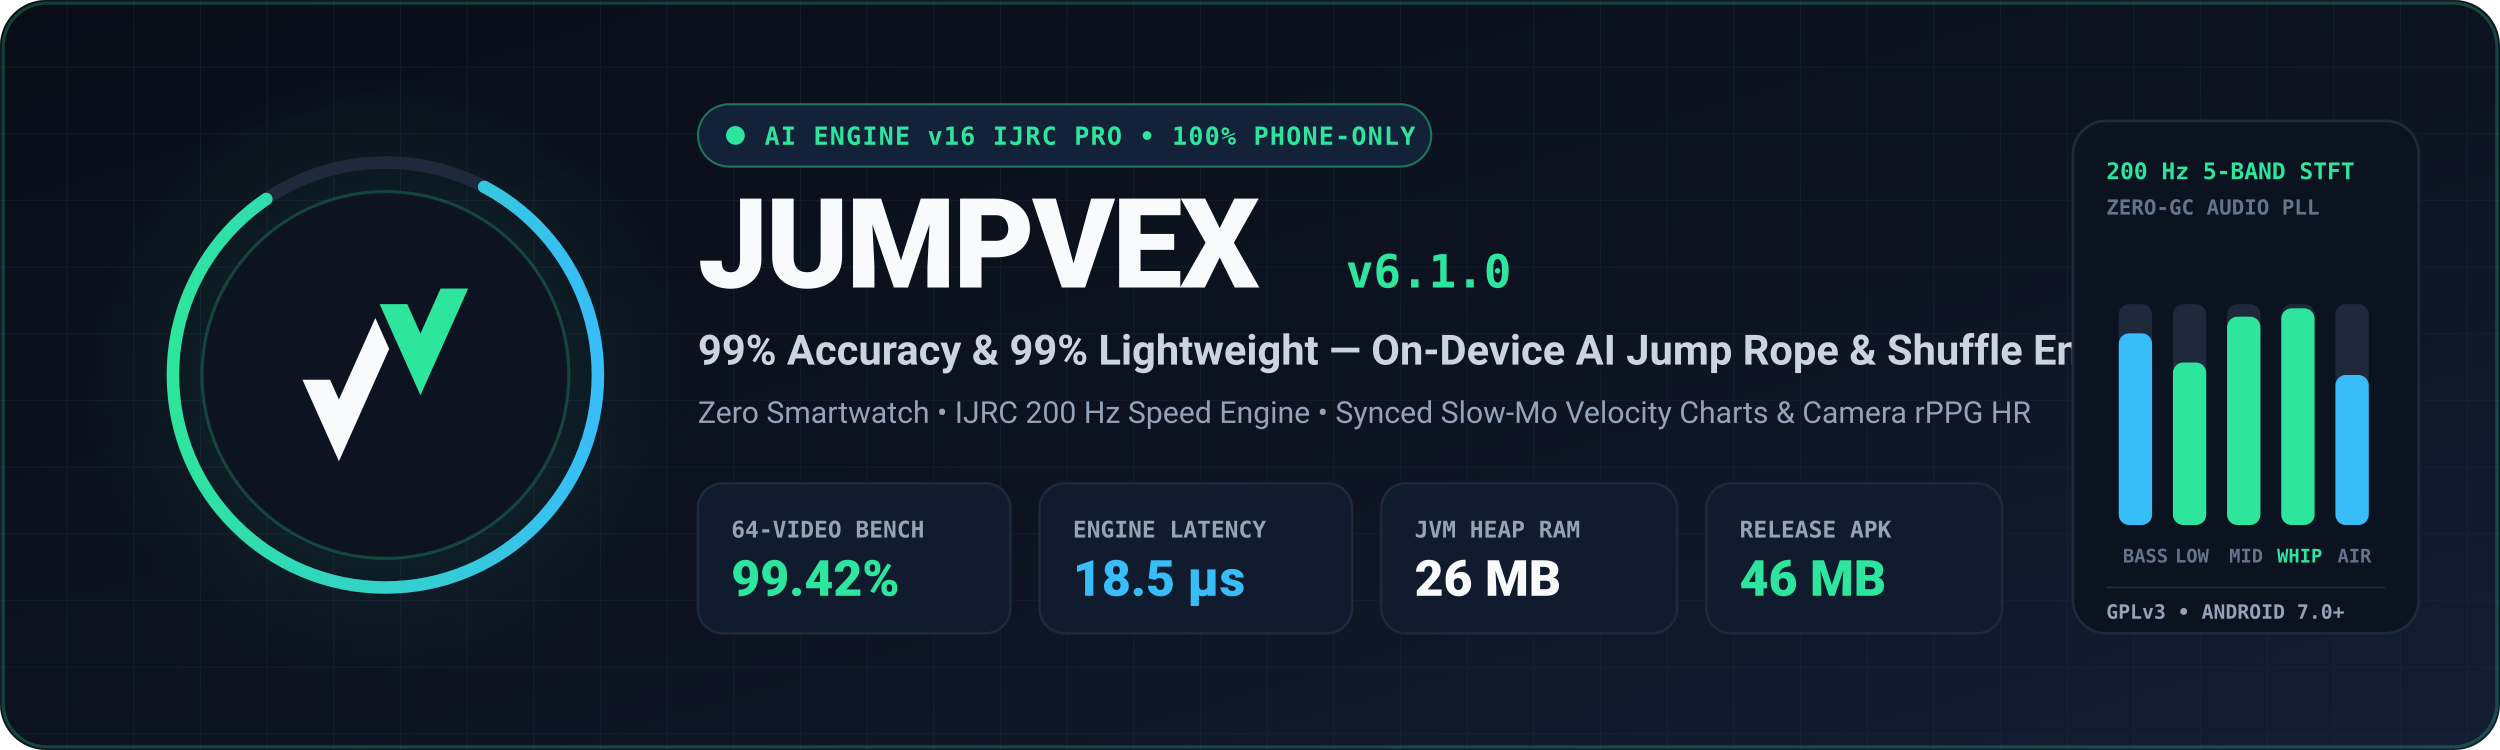
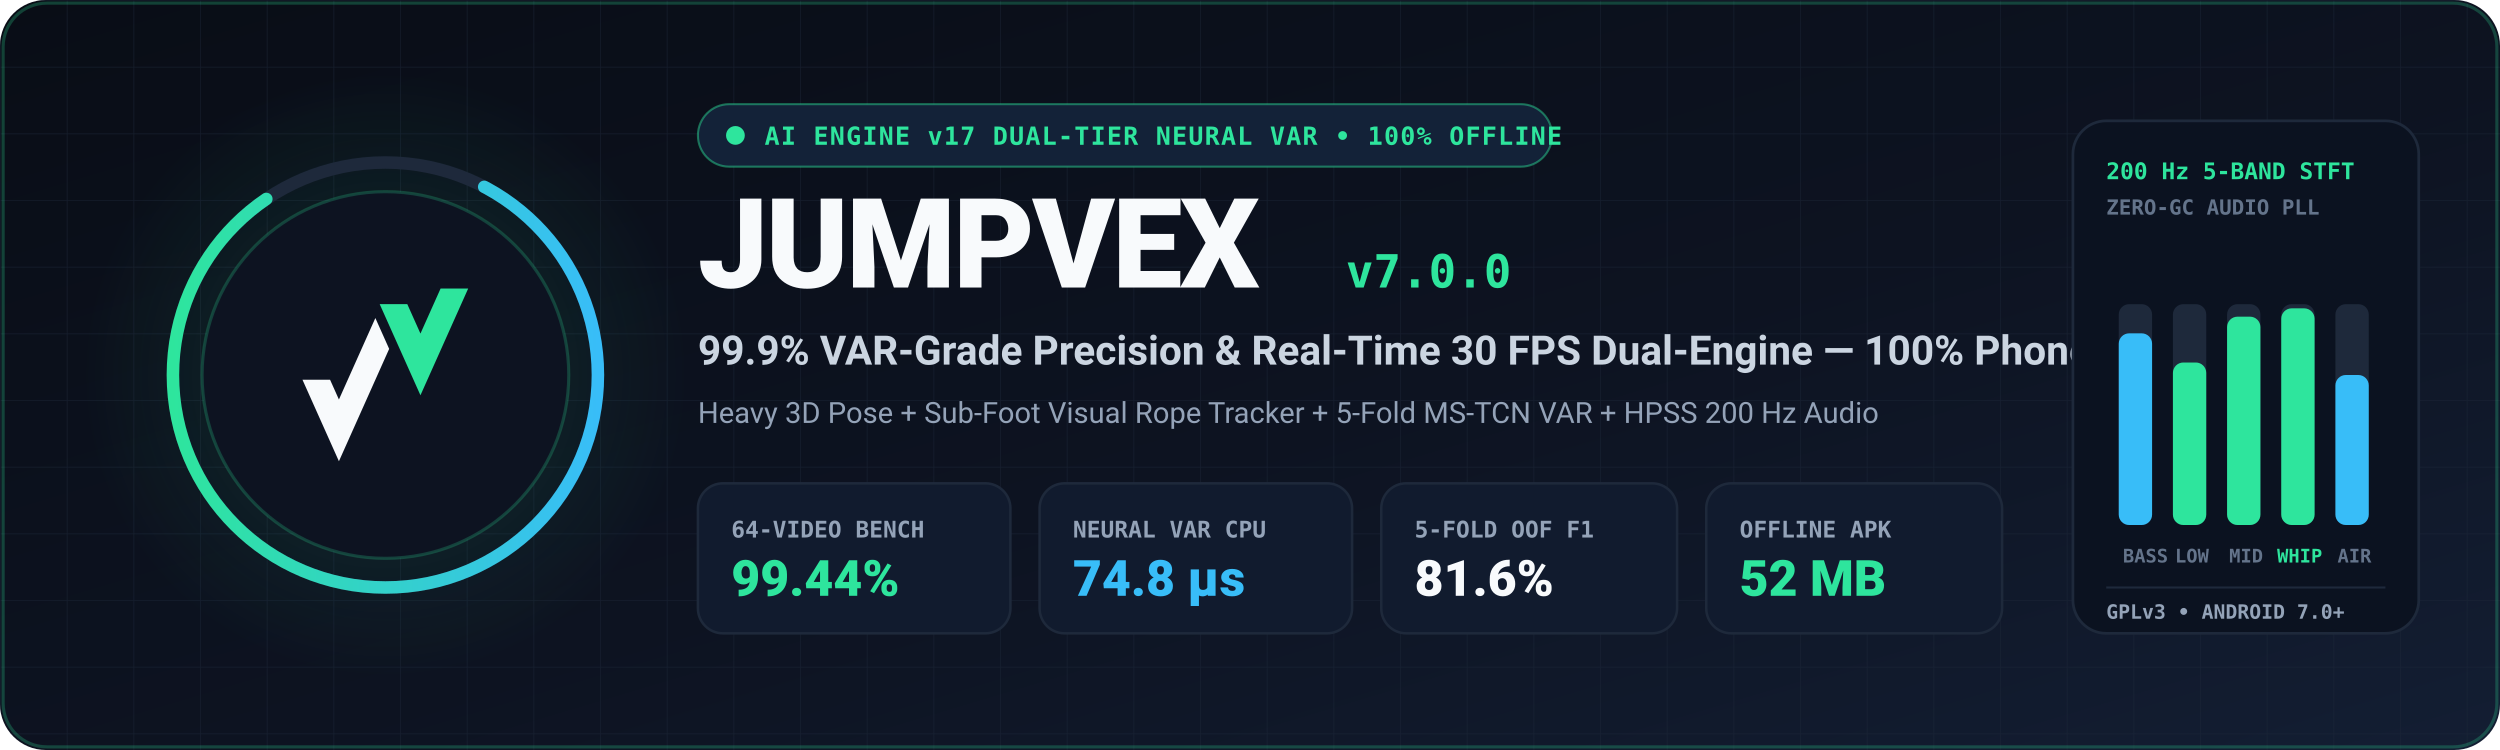
- <svg xmlns="http://www.w3.org/2000/svg" viewBox="0 0 1200 360" width="1200" height="360" role="img" aria-label="Jumpvex — 99% Accuracy &amp; 99% Lightweight Phone-Only AI Jump Rope &amp; Shuffle Engine">
+ <svg xmlns="http://www.w3.org/2000/svg" viewBox="0 0 1200 360" width="1200" height="360" role="img" aria-label="Jumpvex v7.0 — 99.9% VAR-Grade Precision &amp; Real-Time 30 FPS Dual-Engine AI Jump Rope Suite">
  <defs>
    <linearGradient id="bgDark" x1="0%" y1="0%" x2="100%" y2="100%">
      <stop offset="0%" stop-color="#090D16" />
      <stop offset="55%" stop-color="#0D1321" />
      <stop offset="100%" stop-color="#131E33" />
    </linearGradient>
    <linearGradient id="mintGrad" x1="0%" y1="0%" x2="100%" y2="0%">
      <stop offset="0%" stop-color="#2EE59D" />
      <stop offset="100%" stop-color="#38BDF8" />
    </linearGradient>
    <radialGradient id="mintGlow" cx="50%" cy="50%" r="50%">
      <stop offset="0%" stop-color="#2EE59D" stop-opacity="0.28" />
      <stop offset="60%" stop-color="#2EE59D" stop-opacity="0.06" />
      <stop offset="100%" stop-color="#2EE59D" stop-opacity="0" />
    </radialGradient>
    <pattern id="gridDark" width="32" height="32" patternUnits="userSpaceOnUse">
      <path d="M 32 0 L 0 0 0 32" fill="none" stroke="#1E293B" stroke-width="0.7" stroke-opacity="0.55" />
    </pattern>
    <style>
      .ring-sweep {
        stroke-dasharray: 420 110;
        animation: spinSweep 4.8s linear infinite;
        transform-origin: 185px 180px;
      }
      .ring-pulse {
        animation: pulseGlow 2.6s ease-in-out infinite;
        transform-origin: 185px 180px;
      }
      .eq-bar {
        transform-box: fill-box;
        transform-origin: bottom center;
      }
      .eq1 { animation: eqBounce 0.9s ease-in-out infinite alternate; }
      .eq2 { animation: eqBounce 0.65s ease-in-out 0.15s infinite alternate; }
      .eq3 { animation: eqBounce 0.55s ease-in-out 0.3s infinite alternate; }
      .eq4 { animation: eqBounce 0.72s ease-in-out 0.1s infinite alternate; }
      .eq5 { animation: eqBounce 0.85s ease-in-out 0.25s infinite alternate; }
      .dot-live { animation: blinkDot 1.6s ease-in-out infinite; }
      @keyframes spinSweep {
        0% { transform: rotate(0deg); }
        100% { transform: rotate(360deg); }
      }
      @keyframes pulseGlow {
        0%, 100% { opacity: 0.65; transform: scale(1); }
        50% { opacity: 1; transform: scale(1.03); }
      }
      @keyframes eqBounce {
        0% { transform: scaleY(0.28); }
        100% { transform: scaleY(1); }
      }
      @keyframes blinkDot {
        0%, 100% { opacity: 1; }
        50% { opacity: 0.25; }
      }
      .title { font-family: -apple-system, BlinkMacSystemFont, "Segoe UI", Roboto, Helvetica, Arial, sans-serif; font-weight: 800; }
      .mono { font-family: ui-monospace, SFMono-Regular, Menlo, Monaco, Consolas, monospace; font-weight: 600; }
      .body { font-family: -apple-system, BlinkMacSystemFont, "Segoe UI", Roboto, Helvetica, Arial, sans-serif; }
    </style>
  </defs>
  <rect width="1200" height="360" rx="22" fill="url(#bgDark)" />
  <rect width="1200" height="360" rx="22" fill="url(#gridDark)" />
  <rect x="1.5" y="1.5" width="1197" height="357" rx="21" fill="none" stroke="#2EE59D" stroke-opacity="0.24" stroke-width="1.5" />
  <circle cx="185" cy="180" r="145" fill="url(#mintGlow)" class="ring-pulse" />
  <circle cx="185" cy="180" r="102" fill="none" stroke="#1E293B" stroke-width="6" />
  <circle cx="185" cy="180" r="102" fill="none" stroke="url(#mintGrad)" stroke-width="6" stroke-linecap="round" class="ring-sweep" />
  <circle cx="185" cy="180" r="88" fill="#0D1321" stroke="#2EE59D" stroke-opacity="0.22" stroke-width="1.5" />
  <g transform="translate(123, 118) scale(0.242)">
    <path d="M236.25,143.21 L263.63,204.42 L163.97,427.26 L91.64,265.54 L146.39,265.54 L163.97,304.85 Z" fill="#F8FAFC" />
    <path d="M244.83,115.62 L299.57,115.62 L325.69,174.02 L365.61,84.74 L420.36,84.74 L325.69,296.43 Z" fill="#2EE59D" />
  </g>
  <g transform="translate(335, 50)">
-     <rect width="352" height="30" rx="15" fill="#132238" stroke="#2EE59D" stroke-opacity="0.45" stroke-width="1" />
+     <rect width="410" height="30" rx="15" fill="#132238" stroke="#2EE59D" stroke-opacity="0.45" stroke-width="1" />
    <circle cx="18" cy="15" r="4.5" fill="#2EE59D" class="dot-live" />
-     <text x="32" y="19.5" fill="#2EE59D" font-size="12" class="mono" letter-spacing="0.6">AI ENGINE v16 IJRC PRO • 100% PHONE-ONLY</text>
+     <text x="32" y="19.5" fill="#2EE59D" font-size="12" class="mono" letter-spacing="0.6">AI ENGINE v17 DUAL-TIER NEURAL VAR • 100% OFFLINE</text>
  </g>
  <text x="335" y="138" fill="#F8FAFC" font-size="60" class="title" letter-spacing="-1.2">JUMPVEX</text>
-   <text x="646" y="138" fill="#2EE59D" font-size="22" class="mono">v6.1.0</text>
-   <text x="335" y="175" fill="#CBD5E1" font-size="20" class="body" font-weight="600">
-     99% Accuracy &amp; 99% Lightweight — On-Device AI Jump Rope &amp; Shuffle Engine
+   <text x="646" y="138" fill="#2EE59D" font-size="22" class="mono">v7.0.0</text>
+   <text x="335" y="175" fill="#CBD5E1" font-size="19.5" class="body" font-weight="600">
+     99.9% VAR-Grade Precision &amp; Real-Time 30 FPS Dual-Engine — 100% Phone-Only
  </text>
-   <text x="335" y="203" fill="#94A3B8" font-size="14.5" class="body">
-     Zero Smartwatch • IJRC 200 Hz Speed Engine • Synced Slow-Mo Velocity Charts &amp; Camera rPPG HR
+   <text x="335" y="203" fill="#94A3B8" font-size="14" class="body">
+     Heavy 3D Pose + Sub-Foot Visual Rope Tracker + 5-Fold MS-TCN VAR + HPSS 200 Hz Audio
  </text>
  <g transform="translate(335, 232)">
    <rect x="0" y="0" width="150" height="72" rx="12" fill="#111B2E" stroke="#1E293B" stroke-width="1.2" />
    <text x="16" y="26" fill="#94A3B8" font-size="11" class="mono">64-VIDEO BENCH</text>
-     <text x="16" y="54" fill="#2EE59D" font-size="24" class="title">99.42%</text>
+     <text x="16" y="54" fill="#2EE59D" font-size="24" class="title">99.44%</text>
    <rect x="164" y="0" width="150" height="72" rx="12" fill="#111B2E" stroke="#1E293B" stroke-width="1.2" />
-     <text x="180" y="26" fill="#94A3B8" font-size="11" class="mono">ENGINE LATENCY</text>
-     <text x="180" y="54" fill="#38BDF8" font-size="24" class="title">18.5 µs</text>
+     <text x="180" y="26" fill="#94A3B8" font-size="11" class="mono">NEURAL VAR CPU</text>
+     <text x="180" y="54" fill="#38BDF8" font-size="24" class="title">74.8 µs</text>
    <rect x="328" y="0" width="142" height="72" rx="12" fill="#111B2E" stroke="#1E293B" stroke-width="1.2" />
-     <text x="344" y="26" fill="#94A3B8" font-size="11" class="mono">JVM HEAP RAM</text>
-     <text x="344" y="54" fill="#F8FAFC" font-size="24" class="title">26 MB</text>
+     <text x="344" y="26" fill="#94A3B8" font-size="11" class="mono">5-FOLD OOF F1</text>
+     <text x="344" y="54" fill="#F8FAFC" font-size="24" class="title">81.6%</text>
    <rect x="484" y="0" width="142" height="72" rx="12" fill="#111B2E" stroke="#1E293B" stroke-width="1.2" />
-     <text x="500" y="26" fill="#94A3B8" font-size="11" class="mono">RELEASE APK</text>
-     <text x="500" y="54" fill="#2EE59D" font-size="24" class="title">46 MB</text>
+     <text x="500" y="26" fill="#94A3B8" font-size="11" class="mono">OFFLINE APK</text>
+     <text x="500" y="54" fill="#2EE59D" font-size="24" class="title">52 MB</text>
  </g>
  <g transform="translate(995, 58)">
    <rect width="166" height="246" rx="16" fill="#0B1220" stroke="#1E293B" stroke-width="1.3" />
    <text x="16" y="28" fill="#2EE59D" font-size="11" class="mono">200 Hz 5-BAND STFT</text>
    <text x="16" y="45" fill="#64748B" font-size="10" class="mono">ZERO-GC AUDIO PLL</text>
    <g transform="translate(22, 68)">
      <rect x="0" y="20" width="16" height="106" rx="5" fill="#1E293B" />
      <rect x="0" y="34" width="16" height="92" rx="5" fill="#38BDF8" class="eq-bar eq1" />
      <text x="2" y="144" fill="#64748B" font-size="9" class="mono">BASS</text>
      <rect x="26" y="20" width="16" height="106" rx="5" fill="#1E293B" />
      <rect x="26" y="48" width="16" height="78" rx="5" fill="#2EE59D" class="eq-bar eq2" />
      <text x="27" y="144" fill="#64748B" font-size="9" class="mono">LOW</text>
      <rect x="52" y="20" width="16" height="106" rx="5" fill="#1E293B" />
      <rect x="52" y="26" width="16" height="100" rx="5" fill="#2EE59D" class="eq-bar eq3" />
      <text x="53" y="144" fill="#64748B" font-size="9" class="mono">MID</text>
      <rect x="78" y="20" width="16" height="106" rx="5" fill="#1E293B" />
      <rect x="78" y="22" width="16" height="104" rx="5" fill="#2EE59D" class="eq-bar eq4" />
      <text x="76" y="144" fill="#2EE59D" font-size="9" class="mono">WHIP</text>
      <rect x="104" y="20" width="16" height="106" rx="5" fill="#1E293B" />
      <rect x="104" y="54" width="16" height="72" rx="5" fill="#38BDF8" class="eq-bar eq5" />
      <text x="105" y="144" fill="#64748B" font-size="9" class="mono">AIR</text>
    </g>
    <line x1="16" y1="224" x2="150" y2="224" stroke="#1E293B" stroke-width="1" />
    <text x="16" y="239" fill="#94A3B8" font-size="9.5" class="mono">GPLv3 • ANDROID 7.0+</text>
  </g>
</svg>
